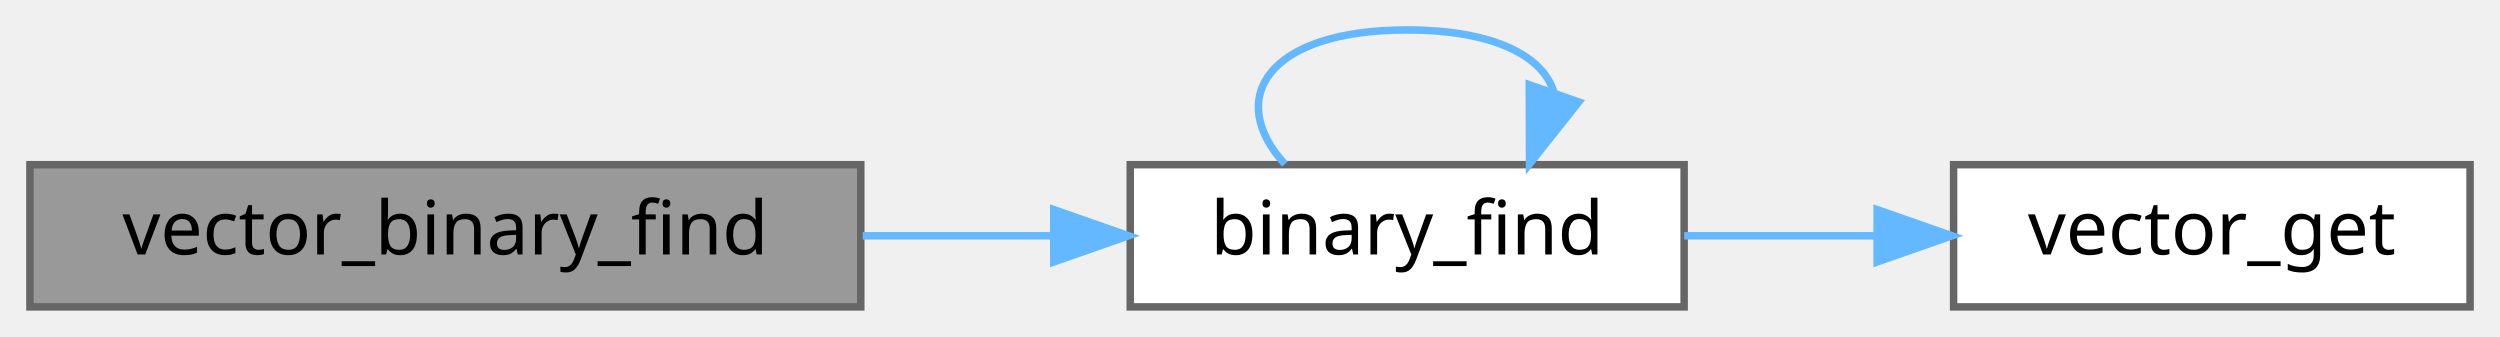
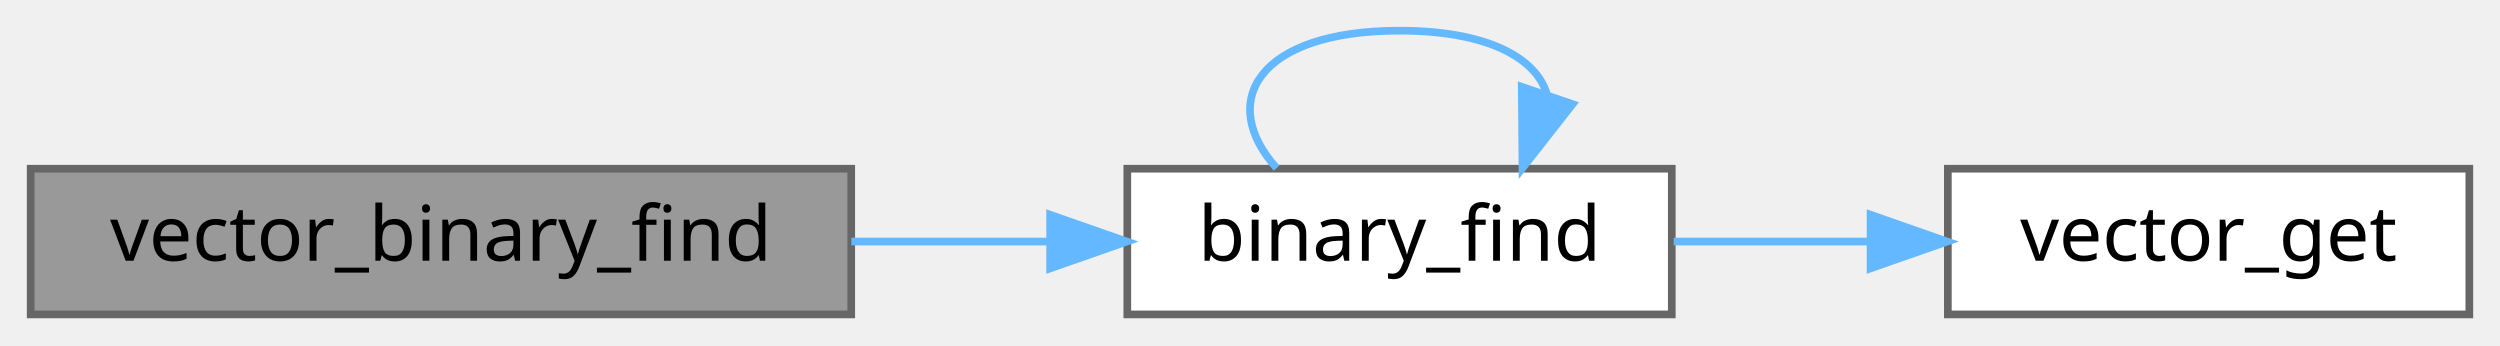
- <svg xmlns="http://www.w3.org/2000/svg" xmlns:xlink="http://www.w3.org/1999/xlink" width="334pt" height="45pt" viewBox="0.00 0.00 334.00 45.00">
+ <svg xmlns="http://www.w3.org/2000/svg" xmlns:xlink="http://www.w3.org/1999/xlink" width="326pt" height="45pt" viewBox="0.00 0.00 326.00 45.00">
  <g id="graph0" class="graph" transform="scale(1 1) rotate(0) translate(4 41)">
    <g id="Node000001" class="node">
      <g id="a_Node000001">
        <a xlink:title="Run binary search on the vector.">
-           <polygon fill="#999999" stroke="#666666" points="111,-19 0,-19 0,0 111,0 111,-19" />
-           <text text-anchor="middle" x="55.5" y="-7" font-family="Mononoki" font-size="10.00">vector_binary_find</text>
+           <polygon fill="#999999" stroke="#666666" points="107,-19 0,-19 0,0 107,0 107,-19" />
+           <text text-anchor="middle" x="53.5" y="-7" font-family="Mononoki" font-size="10.00">vector_binary_find</text>
        </a>
      </g>
    </g>
    <g id="Node000002" class="node">
      <g id="a_Node000002">
        <a xlink:href="vector_8c.html#afec86be827dcdde96c62016b77630a7c" target="_top" xlink:title="Performs binary search on a vectors range.">
-           <polygon fill="white" stroke="#666666" points="221,-19 147,-19 147,0 221,0 221,-19" />
-           <text text-anchor="middle" x="184" y="-7" font-family="Mononoki" font-size="10.00">binary_find</text>
+           <polygon fill="white" stroke="#666666" points="214,-19 143,-19 143,0 214,0 214,-19" />
+           <text text-anchor="middle" x="178.5" y="-7" font-family="Mononoki" font-size="10.00">binary_find</text>
        </a>
      </g>
    </g>
    <g id="edge1_Node000001_Node000002" class="edge">
      <g id="a_edge1_Node000001_Node000002">
        <a xlink:title=" ">
-           <path fill="none" stroke="#63b8ff" d="M111.25,-9.5C119.7,-9.5 128.36,-9.5 136.6,-9.5" />
-           <polygon fill="#63b8ff" stroke="#63b8ff" points="136.78,-13 146.78,-9.5 136.78,-6 136.78,-13" />
+           <path fill="none" stroke="#63b8ff" d="M107.02,-9.5C115.56,-9.5 124.33,-9.5 132.67,-9.5" />
+           <polygon fill="#63b8ff" stroke="#63b8ff" points="132.94,-13 142.94,-9.5 132.94,-6 132.94,-13" />
        </a>
      </g>
    </g>
    <g id="edge2_Node000002_Node000002" class="edge">
      <g id="a_edge2_Node000002_Node000002">
        <a xlink:title=" ">
-           <path fill="none" stroke="#63b8ff" d="M167.66,-19.08C159.71,-27.73 165.16,-37 184,-37 195.77,-37 202.32,-33.38 203.63,-28.55" />
-           <polygon fill="#63b8ff" stroke="#63b8ff" points="206.93,-27.38 200.34,-19.08 200.31,-29.68 206.93,-27.38" />
+           <path fill="none" stroke="#63b8ff" d="M162.47,-19.08C154.67,-27.73 160.02,-37 178.5,-37 190.05,-37 196.47,-33.38 197.76,-28.55" />
+           <polygon fill="#63b8ff" stroke="#63b8ff" points="201.07,-27.42 194.53,-19.08 194.44,-29.68 201.07,-27.42" />
        </a>
      </g>
    </g>
    <g id="Node000003" class="node">
      <g id="a_Node000003">
        <a xlink:href="group__Vector__API.html#ga9437d9506a3b2799f595c88b82f160b3" target="_top" xlink:title="Returns pointer for the element at index.">
-           <polygon fill="white" stroke="#666666" points="326,-19 257,-19 257,0 326,0 326,-19" />
-           <text text-anchor="middle" x="291.5" y="-7" font-family="Mononoki" font-size="10.00">vector_get</text>
+           <polygon fill="white" stroke="#666666" points="318,-19 250,-19 250,0 318,0 318,-19" />
+           <text text-anchor="middle" x="284" y="-7" font-family="Mononoki" font-size="10.00">vector_get</text>
        </a>
      </g>
    </g>
    <g id="edge3_Node000002_Node000003" class="edge">
      <g id="a_edge3_Node000002_Node000003">
        <a xlink:title=" ">
-           <path fill="none" stroke="#63b8ff" d="M221.01,-9.5C229.24,-9.5 238.08,-9.5 246.61,-9.5" />
-           <polygon fill="#63b8ff" stroke="#63b8ff" points="246.78,-13 256.78,-9.5 246.78,-6 246.78,-13" />
+           <path fill="none" stroke="#63b8ff" d="M214.25,-9.5C222.44,-9.5 231.26,-9.5 239.76,-9.5" />
+           <polygon fill="#63b8ff" stroke="#63b8ff" points="239.92,-13 249.92,-9.5 239.92,-6 239.92,-13" />
        </a>
      </g>
    </g>
  </g>
</svg>
